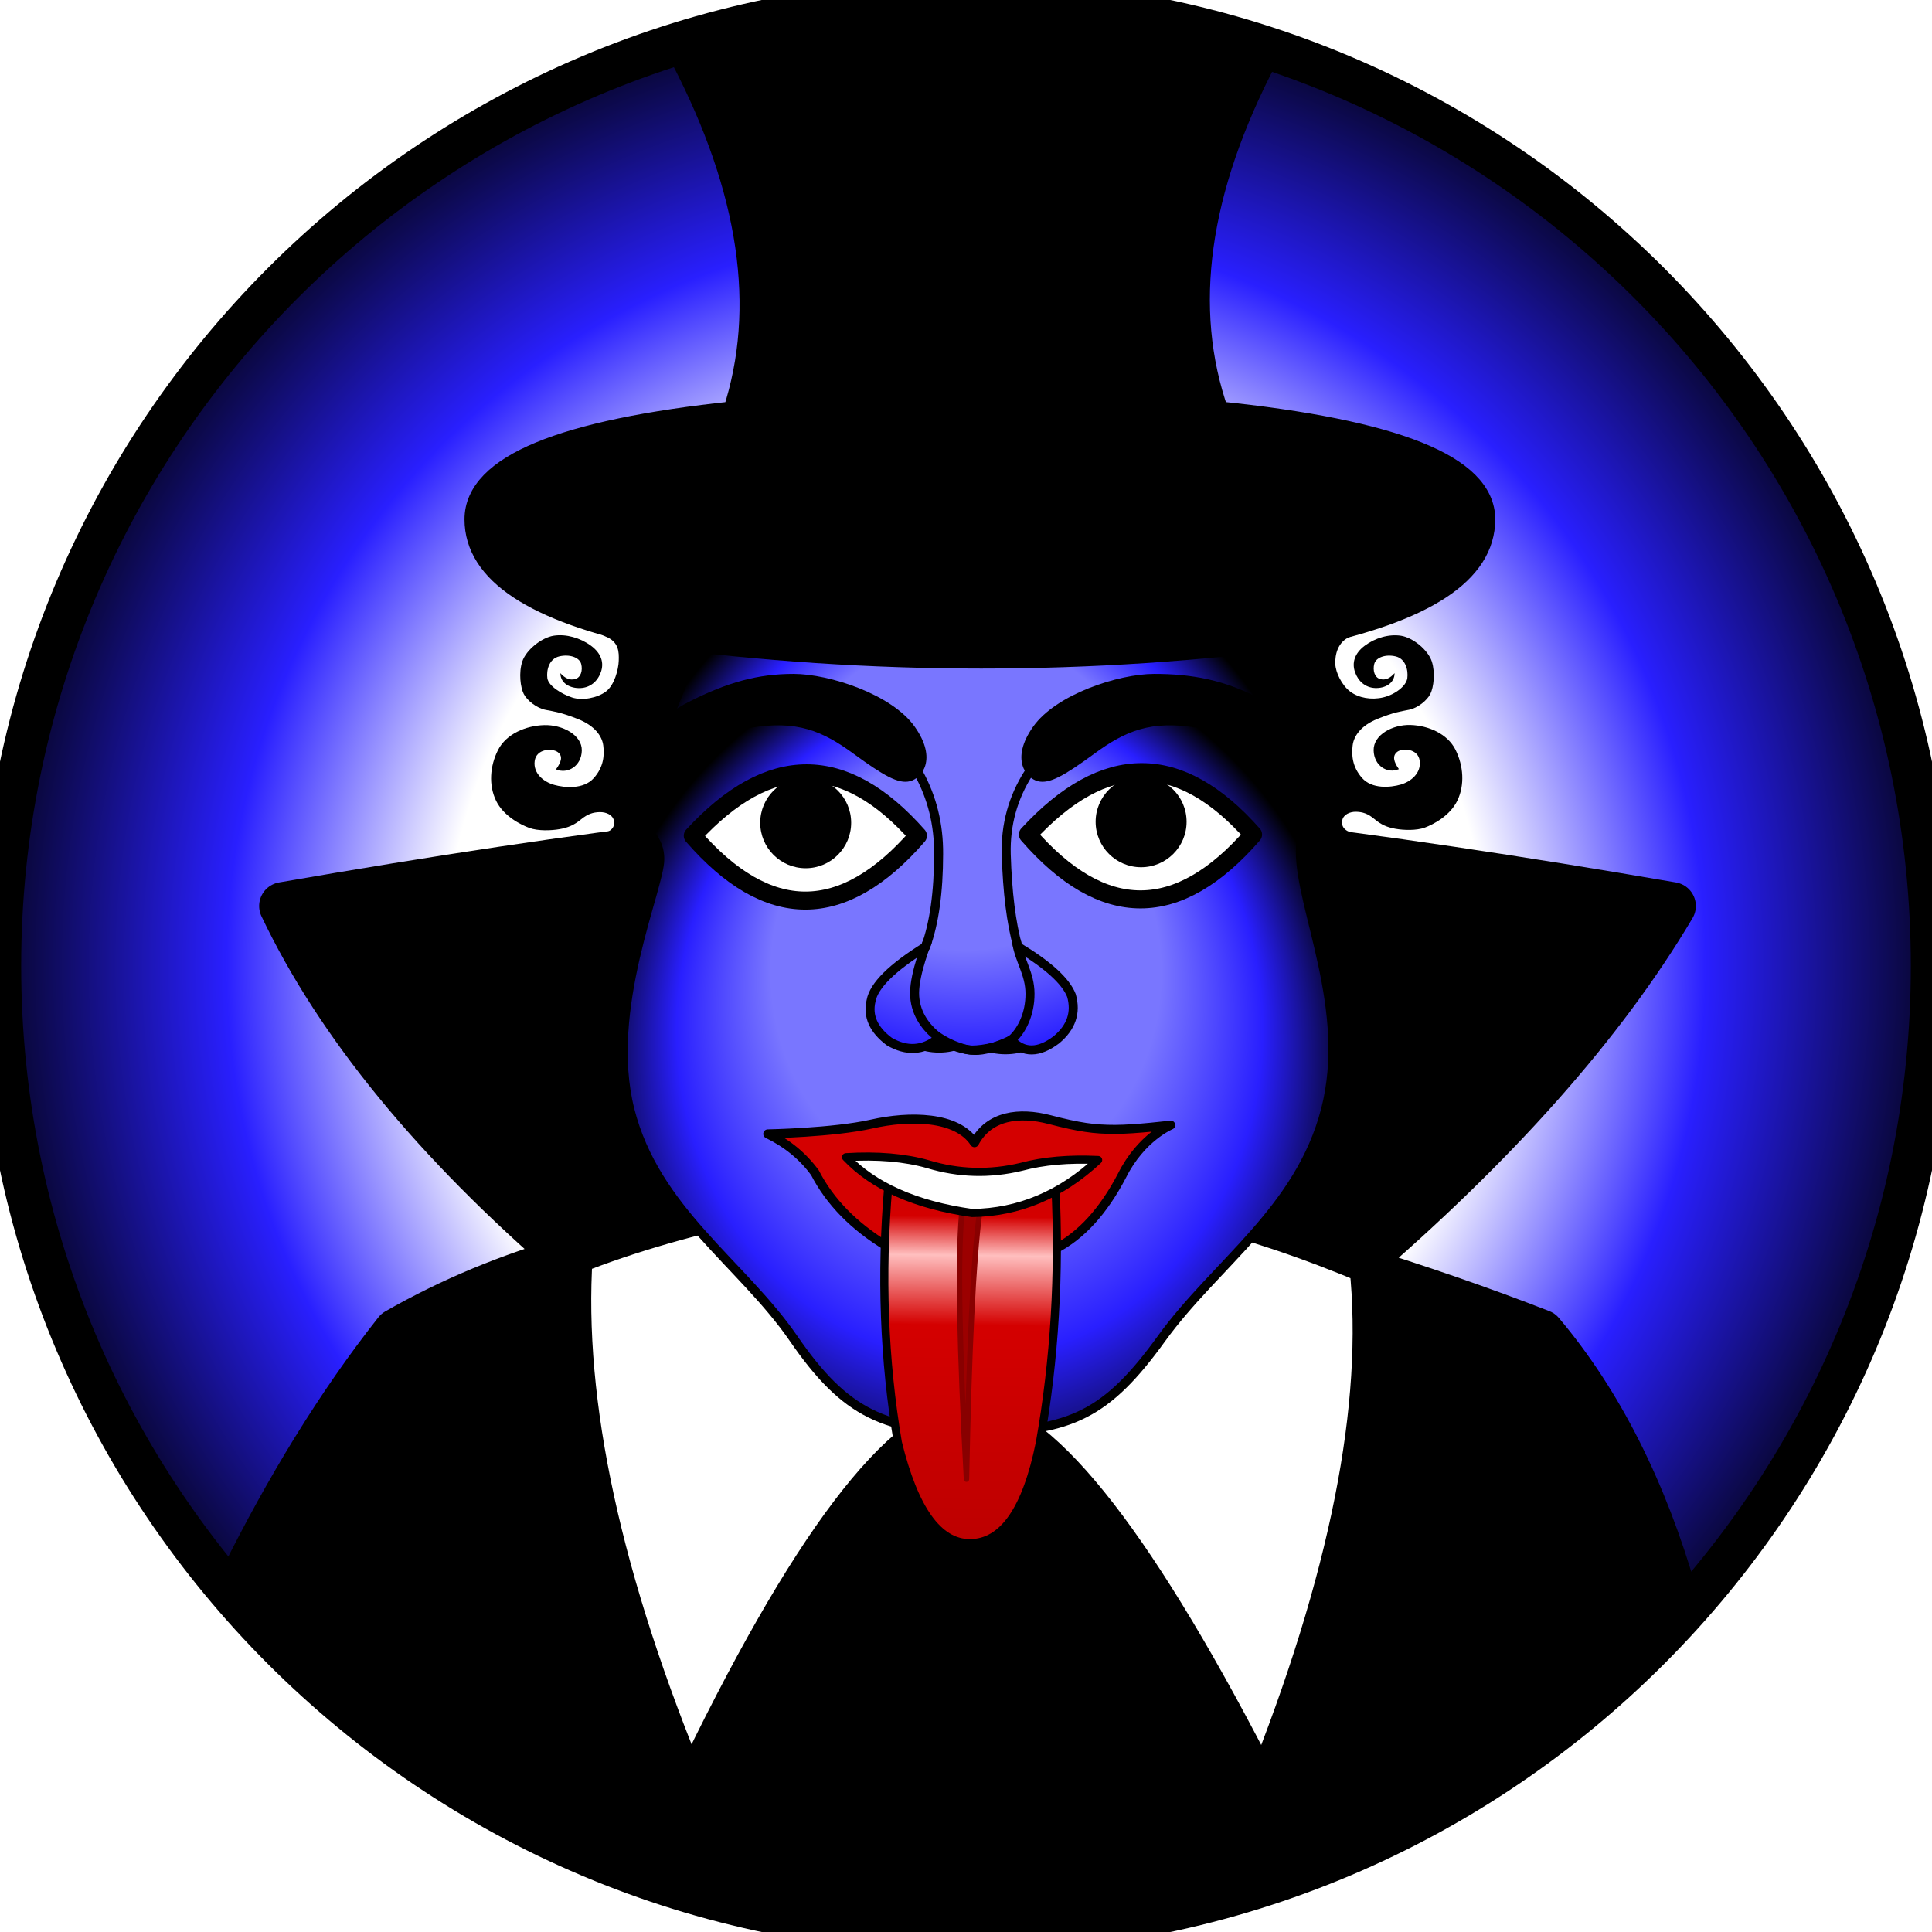
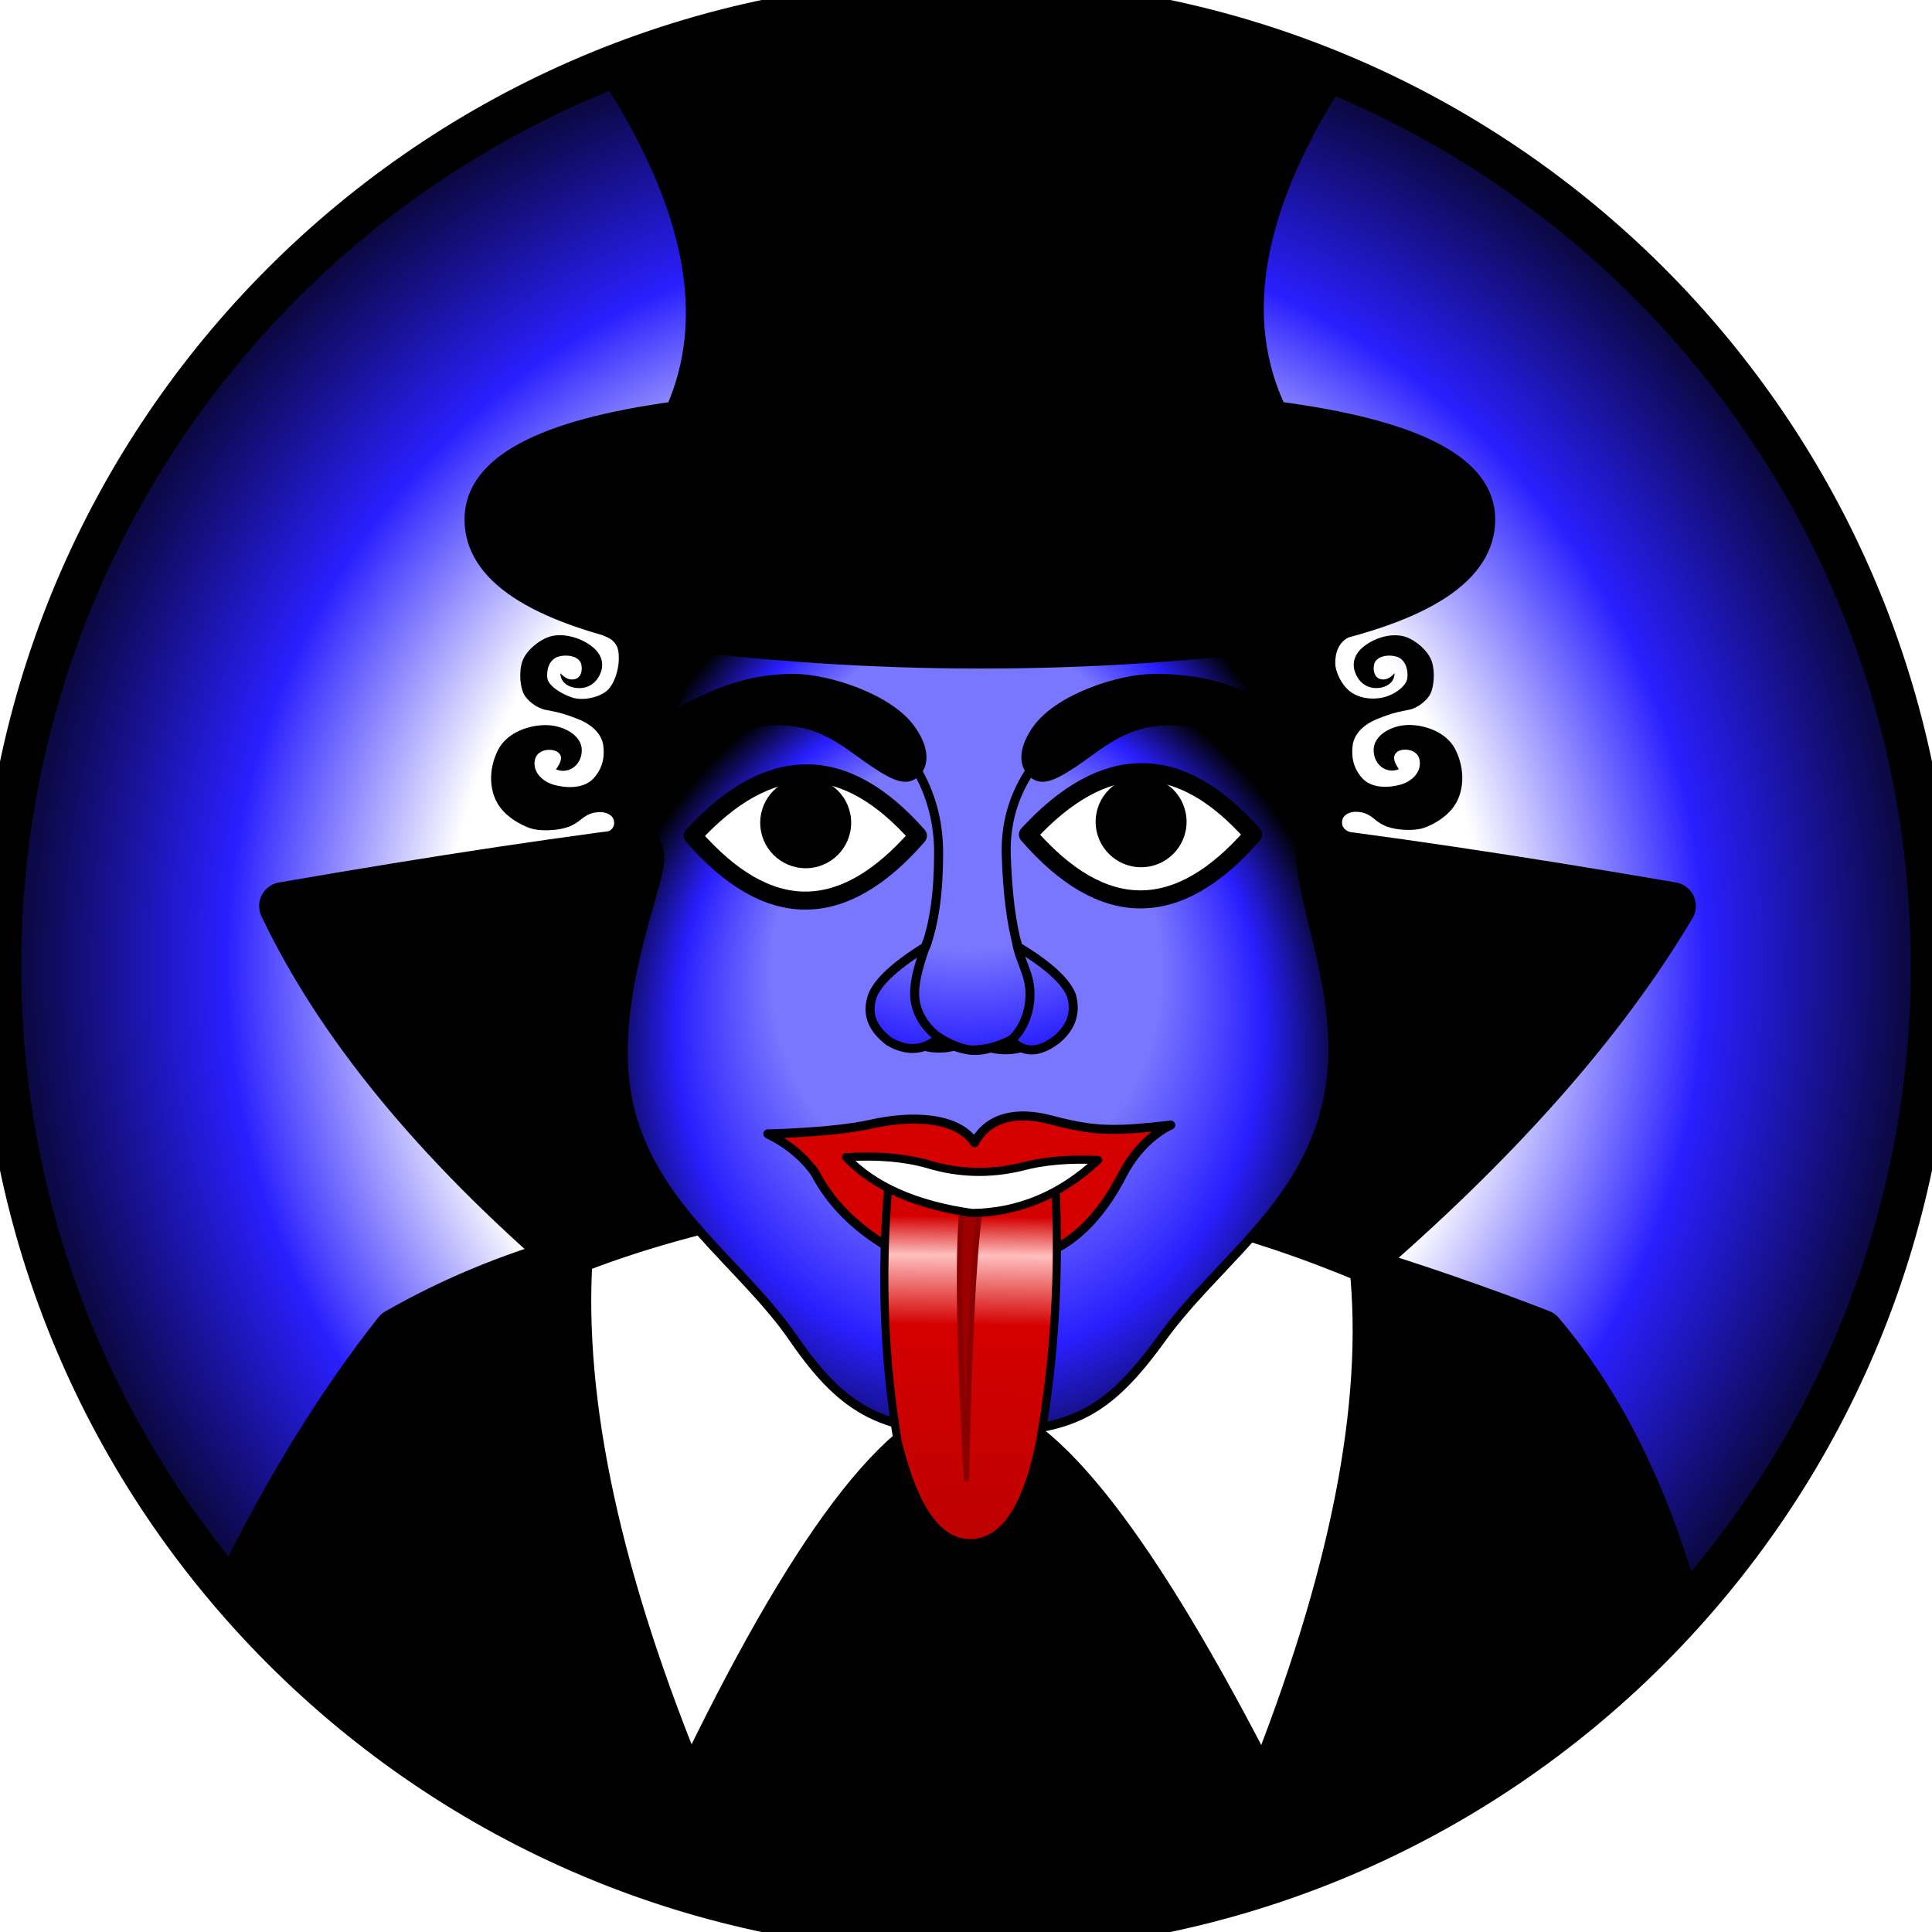
<svg xmlns="http://www.w3.org/2000/svg" width="100%" height="100%" version="1.1" style="stroke-linecap: round; stroke-linejoin: round;" viewBox="-1865.488 -98.909 2143.355 2143.355">
-   <defs id="SvgjsDefs1158">
+   <defs id="SvgjsDefs9803">
    <linearGradient id="SvgjsLinearGradient54467" x1="0" y1="-0.085" x2="-0.007" y2="1.072">
      <stop id="SvgjsStop54468" stop-opacity="1" stop-color="#ce0000" offset="0" />
      <stop id="SvgjsStop54469" stop-opacity="1" stop-color="#d40000" offset="0.145" />
      <stop id="SvgjsStop54470" stop-opacity="1" stop-color="#ffbfbf" offset="0.239" />
      <stop id="SvgjsStop54471" stop-opacity="1" stop-color="#d40000" offset="0.408" />
      <stop id="SvgjsStop54472" stop-opacity="1" stop-color="#ba0000" offset="1" />
    </linearGradient>
    <radialGradient id="SvgjsRadialGradient64869" spreadMethod="pad" r="0.545" fx="0.471" fy="0.285" cx="0.491" cy="0.568">
      <stop id="SvgjsStop64499" stop-opacity="1" stop-color="#7976ff" offset="0.502" />
      <stop id="SvgjsStop64500" stop-opacity="1" stop-color="#291fff" offset="0.753" />
      <stop id="SvgjsStop64501" stop-opacity="1" stop-color="#000000" offset="1" />
    </radialGradient>
    <radialGradient id="SvgjsRadialGradient2819" spreadMethod="pad" r="0.521" fx="0.5" fy="0.5" cx="0.5" cy="0.5">
      <stop id="SvgjsStop25718" stop-opacity="1" stop-color="#ffffff" offset="0.514" />
      <stop id="SvgjsStop25719" stop-opacity="1" stop-color="#291fff" offset="0.729" />
      <stop id="SvgjsStop25720" stop-opacity="1" stop-color="#000000" offset="1" />
    </radialGradient>
    <radialGradient id="SvgjsRadialGradient64068" r="0.523" fx="0.481" fy="0.452" cx="0.481" cy="0.664">
      <stop id="SvgjsStop64069" stop-opacity="1" stop-color="#7976ff" offset="0.51" />
      <stop id="SvgjsStop64070" stop-opacity="1" stop-color="#291fff" offset="0.753" />
      <stop id="SvgjsStop64071" stop-opacity="1" stop-color="#000000" offset="1" />
    </radialGradient>
  </defs>
  <circle id="C-12-fa5c0b" r="1071.678" cx="0" cy="0" style="stroke: rgb(0, 0, 0); stroke-opacity: 1; stroke-width: 47; fill: url(&quot;#SvgjsRadialGradient2819&quot;); fill-opacity: 1;" data-fill="#f2ff29" transform="matrix(1,0,0,1,-793.8103,972.7687)" />
  <path id="P-16-d84e4b" d="M-1403.909 1836.004C-1483.531 1778.796 -1537.516 1722.225 -1594.372 1651.462C-1545.973 1554.385 -1489.481 1460.622 -1424.895 1378.944Q-1334.668 1327.386 -1230.637 1298.003Q-1458.352 1101.84 -1551.489 906.219Q-1031.61 815.964 -784.351 815.964Q-535.153 815.964 -10.616 906.219Q-126.621 1101.84 -366.756 1307.474Q-255.047 1341.846 -156.309 1380.321C-91.676 1456.912 -42.316 1554.666 -8.23 1673.583C-31.812 1701.099 -103.636 1770.314 -197.388 1840.389Q-780.211 2202.224 -1403.909 1836.004 " style="stroke: rgb(0, 0, 0); stroke-opacity: 1; stroke-width: 53; fill: rgb(0, 0, 0); fill-opacity: 1;" transform="matrix(1,0,0,1,0,-9.094947017729282e-13)" />
  <path id="P-58-a80c98" d="M-737.733 1199.286Q-512.044 1223.362 -320.019 1304.962Q-295.334 1537.698 -435.694 1886.669Q-640.225 1483.974 -757.639 1471.277Q-877.537 1479.302 -1071.905 1886.669Q-1216.487 1538.99 -1200.433 1294.349Q-1017.06 1222.121 -737.734 1199.286 " style="stroke: rgb(0, 0, 0); stroke-opacity: 1; stroke-width: 41; fill: rgb(255, 255, 255); fill-opacity: 1;" transform="matrix(1,0,0,1,-28.0271,0.0001220703)" />
  <path id="P-fa-cb4c35" d="M-777.79 629.812L-1159.24 612.16S-1175.767 700.995 -1169.34 761.537S-1133.535 822.079 -1133.535 854.328S-1194.918 1020.585 -1166.685 1132.162S-1042.352 1302.76 -985.049 1386.109S-883.43 1489.721 -780.496 1489.721S-637.137 1469.459 -576.939 1386.109S-423.756 1243.739 -394.92 1132.162S-422.9 910.03 -422.9 845.532S-348.345 742.683 -403.838 599.483 " style="stroke: rgb(0, 0, 0); stroke-opacity: 1; stroke-width: 10; fill: url(&quot;#SvgjsRadialGradient64869&quot;); fill-opacity: 1;" transform="matrix(1,0,0,1,0,-1.3642420526593924e-12)" />
  <ellipse id="E-9f-915f4f" rx="18.31" ry="36.62" cx="0" cy="0" style="stroke: rgb(0, 0, 0); stroke-opacity: 1; stroke-width: 0; fill: rgb(0, 0, 0); fill-opacity: 1;" transform="matrix(5.20417042793042e-18,1,-1,5.20417042793042e-18,-750.0471,1052.388)" />
  <ellipse id="E-96-c6b2ca" rx="18.013" ry="36.025" cx="0" cy="0" style="stroke: rgb(0, 0, 0); stroke-opacity: 1; stroke-width: 0; fill: rgb(0, 0, 0); fill-opacity: 1;" transform="matrix(5.20417042793042e-18,1,-1,5.20417042793042e-18,-823.705,1050.84)" />
  <path id="P-70-faa7e4" d="M-89.385 4507.333Q-19.598 4328.058 38.429 4219.839Q252.105 4175.619 502.327 4227.36Q552.871 4305.795 619.691 4515.287Q511.876 4412.852 400.442 4467.514Q293.179 4533.575 295.769 4631.77Q297.638 4694.989 308.586 4734.364Q358.822 4764.632 368.116 4788.492Q376.224 4816.947 351.424 4837.614Q321.752 4860.053 301.264 4837.886Q275.663 4849.934 260.807 4849.396Q244.189 4849.22 219.909 4836.64Q194.894 4856.29 166.129 4839.652Q139.743 4820 145.821 4794.302Q150.417 4769.104 206.401 4734.364Q220.649 4694.989 220.741 4631.77Q221.529 4533.575 130.304 4467.514Q33.872 4434.658 -89.385 4507.333 " style="stroke: rgb(0, 0, 0); stroke-opacity: 1; stroke-width: 10; fill: url(&quot;#SvgjsRadialGradient64068&quot;); fill-opacity: 1;" data-fill="url(&quot;#SvgjsRadialGradient3744&quot;)" transform="matrix(1,0,0,1,-1044.94,-3783.014)" />
  <path id="P-2a-bff9dc" d="M816.603 4499.704S830.91 4464.001 874.765 4441.588S952.628 4410.052 992.023 4410.053S1101.118 4432.623 1126.53 4468.796S1134.113 4525.787 1121.201 4529.106S1091.814 4522.966 1058.239 4498.396S995.663 4460.665 942.469 4470.18S865.109 4485.29 816.603 4499.705 " style="stroke: rgb(0, 0, 0); stroke-opacity: 1; stroke-width: 0; fill: rgb(0, 0, 0); fill-opacity: 1;" transform="matrix(1,0,0,1,-1977.091,-3761.343)" />
  <g id="G-a7-4077c1" transform="matrix(1,0,0,1,2.159435,-1.8189894035458565e-12)">
    <path id="P-7f-fb1aec" d="M350.861 4622.1Q478.473 4483.628 600.654 4622.1Q475.757 4766.002 350.861 4622.1 " style="stroke: rgb(0, 0, 0); stroke-opacity: 1; stroke-width: 20; fill: rgb(255, 255, 255); fill-opacity: 1;" transform="matrix(1,0,0,1,-1449.949,-3793.848)" />
    <circle id="C-47-b7c96b" r="50.446" cx="0" cy="0" style="stroke: rgb(0, 0, 0); stroke-opacity: 1; stroke-width: 0; fill: rgb(0, 0, 0); fill-opacity: 1;" transform="matrix(1,0,0,1,-973.8147,813.86)" />
  </g>
  <g id="G-23-042f56" transform="matrix(1,0,0,1,-8.637722,-1.8189894035458565e-12)">
    <path id="P-7f-fb1aec" d="M350.861 4622.1Q478.473 4483.628 600.654 4622.1Q475.757 4766.002 350.861 4622.1 " style="stroke: rgb(0, 0, 0); stroke-opacity: 1; stroke-width: 20; fill: rgb(255, 255, 255); fill-opacity: 1;" transform="matrix(1,0,0,1,-1067.361,-3795.181)" />
    <circle id="C-47-b7c96b" r="50.446" cx="0" cy="0" style="stroke: rgb(0, 0, 0); stroke-opacity: 1; stroke-width: 0; fill: rgb(0, 0, 0); fill-opacity: 1;" transform="matrix(1,0,0,1,-590.9041,812.7618)" />
  </g>
  <path id="P-21-9a0542" d="M1139.418 4499.704S1130.876 4465.65 1087.021 4440.752S1003.394 4410.052 963.999 4410.053S854.904 4432.623 829.491 4468.796S821.909 4525.787 834.821 4529.106S864.208 4522.966 897.783 4498.396S960.358 4460.665 1013.552 4470.18S1076.843 4481.143 1124.503 4497.219 " style="stroke: rgb(0, 0, 0); stroke-opacity: 1; stroke-width: 0; fill: rgb(0, 0, 0); fill-opacity: 1;" transform="matrix(1,0,0,1,-1548.965,-3761.343)" />
  <path id="P-22-322853" d="M-836.747 945.737S-850.736 980.222 -850.856 1002.526S-838.24 1040.07 -829.119 1048.059S-798.636 1066.01 -786.875 1066.01S-750.137 1061.604 -740.983 1052.397S-722.707 1026.013 -722.793 1003.452S-734.695 966.64 -737.697 946.102 " style="stroke: rgb(0, 0, 0); stroke-opacity: 1; stroke-width: 10; fill: rgb(0, 0, 0); fill-opacity: 0;" transform="matrix(1,0,0,1,0,-1.8189894035458565e-12)" />
  <path id="P-82-d81839" d="M1003.94 4929.946S1076.521 4928.615 1119.011 4919.047C1161.501 4909.479 1213.886 4910.096 1233.263 4939.728C1249.484 4909.403 1283.061 4905.362 1316.385 4914.04S1366.005 4924.963 1389.153 4924.963S1450.985 4920.178 1450.985 4920.178S1418.192 4933.682 1396.972 4976.121Q1366.018 5035.41 1322.65 5057.672Q1267.653 5079 1223.749 5080.641Q1186.501 5077.649 1136.282 5054.743Q1081.145 5021.323 1056.358 4973.137Q1036.504 4945.834 1003.94 4929.946 " style="stroke: rgb(0, 0, 0); stroke-opacity: 1; stroke-width: 10; fill: rgb(212, 0, 0); fill-opacity: 1;" transform="matrix(1,0,0,1,-2017.667,-3770.919)" />
  <path id="P-9f-217f26" d="M-879.975 1216.218Q-879.975 1216.218 -694.681 1216.218Q-687.342 1363.06 -711.816 1501.436Q-734.345 1613.062 -789.502 1613.062Q-841.988 1613.062 -869.403 1501.436Q-892.609 1364.841 -879.975 1216.218 " style="stroke: rgb(0, 0, 0); stroke-opacity: 1; stroke-width: 9; fill: url(&quot;#SvgjsLinearGradient54467&quot;); fill-opacity: 1;" data-fill="#d40000" transform="matrix(1,0,0,1,0,-2.2737367544323206e-12)" />
  <path id="P-4c-a47e26" d="M-778.889 1247.546Q-789.043 1325.167 -793.271 1542.095Q-805.283 1323.024 -798.608 1248.246 " style="stroke: rgb(136, 0, 0); stroke-opacity: 1; stroke-width: 6; fill: rgb(156, 0, 0); fill-opacity: 1;" transform="matrix(1,0,0,1,9.094947017729282e-13,-2.7284841053187847e-12)" />
  <path id="P-76-a077b6" d="M159.565 4922.86Q211.78 4919.623 250.464 4930.607Q301.575 4946.141 354.05 4933.519Q390.62 4923.676 439.249 4925.988Q377.204 4983.774 299.454 4984.768Q205.606 4971.475 159.565 4922.86 " style="stroke: rgb(0, 0, 0); stroke-opacity: 1; stroke-width: 9; fill: rgb(255, 255, 255); fill-opacity: 1;" transform="matrix(1,0,0,1,-1086.473,-3737.966)" />
  <path id="P-5b-4ce967" d="M-1211.987 569.459S-1215.507 586.573 -1230.259 592.478S-1247.446 613.305 -1247.142 622.78S-1239.994 646.469 -1230.596 653.556S-1207.098 663.121 -1193.929 660.001S-1168.391 647.305 -1167.236 638.685S-1168.957 617.135 -1180.238 614.499S-1202.087 615.715 -1203.917 622.9S-1203.606 637.846 -1197.464 639.615S-1186.071 638.432 -1181.363 633.102C-1181.405 644.732 -1192.498 650.136 -1203.147 649.612S-1221.698 642.154 -1225.265 631.963S-1225.922 611.231 -1214.449 602.644S-1187.643 589.486 -1174.194 591.608S-1144.091 607.645 -1140.054 620.193S-1138.072 648.884 -1141.636 656.087S-1155.642 671.81 -1165.243 673.716S-1182.079 676.487 -1200.468 683.904S-1226.669 703.089 -1227.881 713.257S-1228.644 736.665 -1217.535 749.314S-1185.959 760.007 -1174.602 756.751S-1151.701 744.054 -1153.503 730.33S-1172.745 716.01 -1178.39 720.402S-1182.475 731.339 -1176.581 739.58C-1189.155 745.183 -1204.29 735.943 -1204.597 718.713S-1183.481 690.002 -1163.685 690.61S-1122.605 700.365 -1113.767 718.148S-1103.464 757.068 -1111.602 774.236S-1138.517 800.995 -1147.806 804.445S-1171.262 807.413 -1180.464 805.768S-1196.324 801.221 -1203.654 795.057S-1216.8 787.093 -1223.938 786.919S-1238.092 790.023 -1239.394 796.227S-1237.771 808.08 -1227.161 810.67S-1317.449 905.695 -1282.643 803.471S-1276.084 677.019 -1319.073 606.74 " style="stroke: rgb(250, 0, 0); stroke-opacity: 1; stroke-width: 0; fill: rgb(0, 0, 0); fill-opacity: 1;" transform="matrix(1,0,0,1,863.0287,14.77081)" />
  <path id="P-2f-a51f4e" d="M-1251.174 569.459S-1247.572 586.612 -1232.478 592.53S-1217.44 610.079 -1217.751 619.575S-1222.518 646.644 -1232.134 653.747S-1258.298 663.957 -1269.649 660.206S-1295.779 647.482 -1296.96 638.842S-1295.199 617.243 -1283.657 614.601S-1261.303 615.82 -1259.43 623.022S-1259.749 638.001 -1266.032 639.774S-1277.69 638.588 -1282.507 633.246C-1282.464 644.903 -1271.114 650.319 -1260.218 649.794S-1241.237 642.319 -1237.588 632.105S-1236.916 611.326 -1248.655 602.719S-1276.082 589.531 -1289.841 591.658S-1320.642 607.731 -1324.772 620.308S-1326.8 649.064 -1323.153 656.284S-1308.823 672.042 -1298.999 673.953S-1281.774 676.73 -1262.959 684.164S-1236.151 703.391 -1234.911 713.583S-1234.131 737.044 -1245.498 749.722S-1277.804 760.439 -1289.424 757.175S-1312.855 744.45 -1311.011 730.695S-1291.678 716.342 -1285.548 720.744S-1281.369 731.706 -1287.399 739.965C-1274.534 745.581 -1259.049 736.321 -1258.735 719.051S-1280.339 690.275 -1300.594 690.884S-1342.624 700.661 -1351.668 718.485S-1362.208 757.493 -1353.882 774.7S-1326.344 801.52 -1316.84 804.978S-1292.841 807.953 -1283.427 806.304S-1267.199 801.747 -1259.7 795.569S-1246.249 787.587 -1238.946 787.412S-1224.464 790.523 -1223.132 796.741S-1224.792 808.621 -1235.648 811.217S-1151.077 905.895 -1182.109 797.492S-1185.27 701.729 -1124.727 601.907 " style="stroke: rgb(250, 0, 0); stroke-opacity: 1; stroke-width: 0; fill: rgb(0, 0, 0); fill-opacity: 1;" transform="matrix(1,0,0,1,38.69983,14.64972)" />
-   <path id="P-1c-b79c56" d="M-1142.92 617.216Q-774.887 665.644 -414.727 617.216Q-219.175 576.46 -219.175 488.377Q-219.175 400.109 -514.775 369.909Q-575.559 196.661 -460.347 -23.53Q-786.861 -122.052 -1109.099 -23.53Q-994.647 196.661 -1051.297 369.909Q-1337.675 400.109 -1337.675 488.377Q-1337.675 576.46 -1142.92 617.216 " style="stroke: rgb(0, 0, 0); stroke-opacity: 1; stroke-width: 25; fill: rgb(0, 0, 0); fill-opacity: 1;" data-fill="#000000" transform="matrix(1,0,0,1,-1.8189894035458565e-12,-11.14154)" />
+   <path id="P-1c-b79c56" d="M-1142.92 617.216Q-774.887 665.644 -414.727 617.216Q-219.175 576.46 -219.175 488.377Q-219.175 400.109 -449.922 369.909Q-525.31 213.661 -382.418 -6.53Q-787.374 -105.052 -1187.028 -6.53Q-1045.08 213.661 -1115.339 369.909Q-1337.675 400.109 -1337.675 488.377Q-1337.675 576.46 -1142.92 617.216 " style="stroke: rgb(0, 0, 0); stroke-opacity: 1; stroke-width: 25; fill: rgb(0, 0, 0); fill-opacity: 1;" data-fill="#000000" transform="matrix(1,0,0,1,-1.8189894035458565e-12,-11.14154)" />
</svg>
